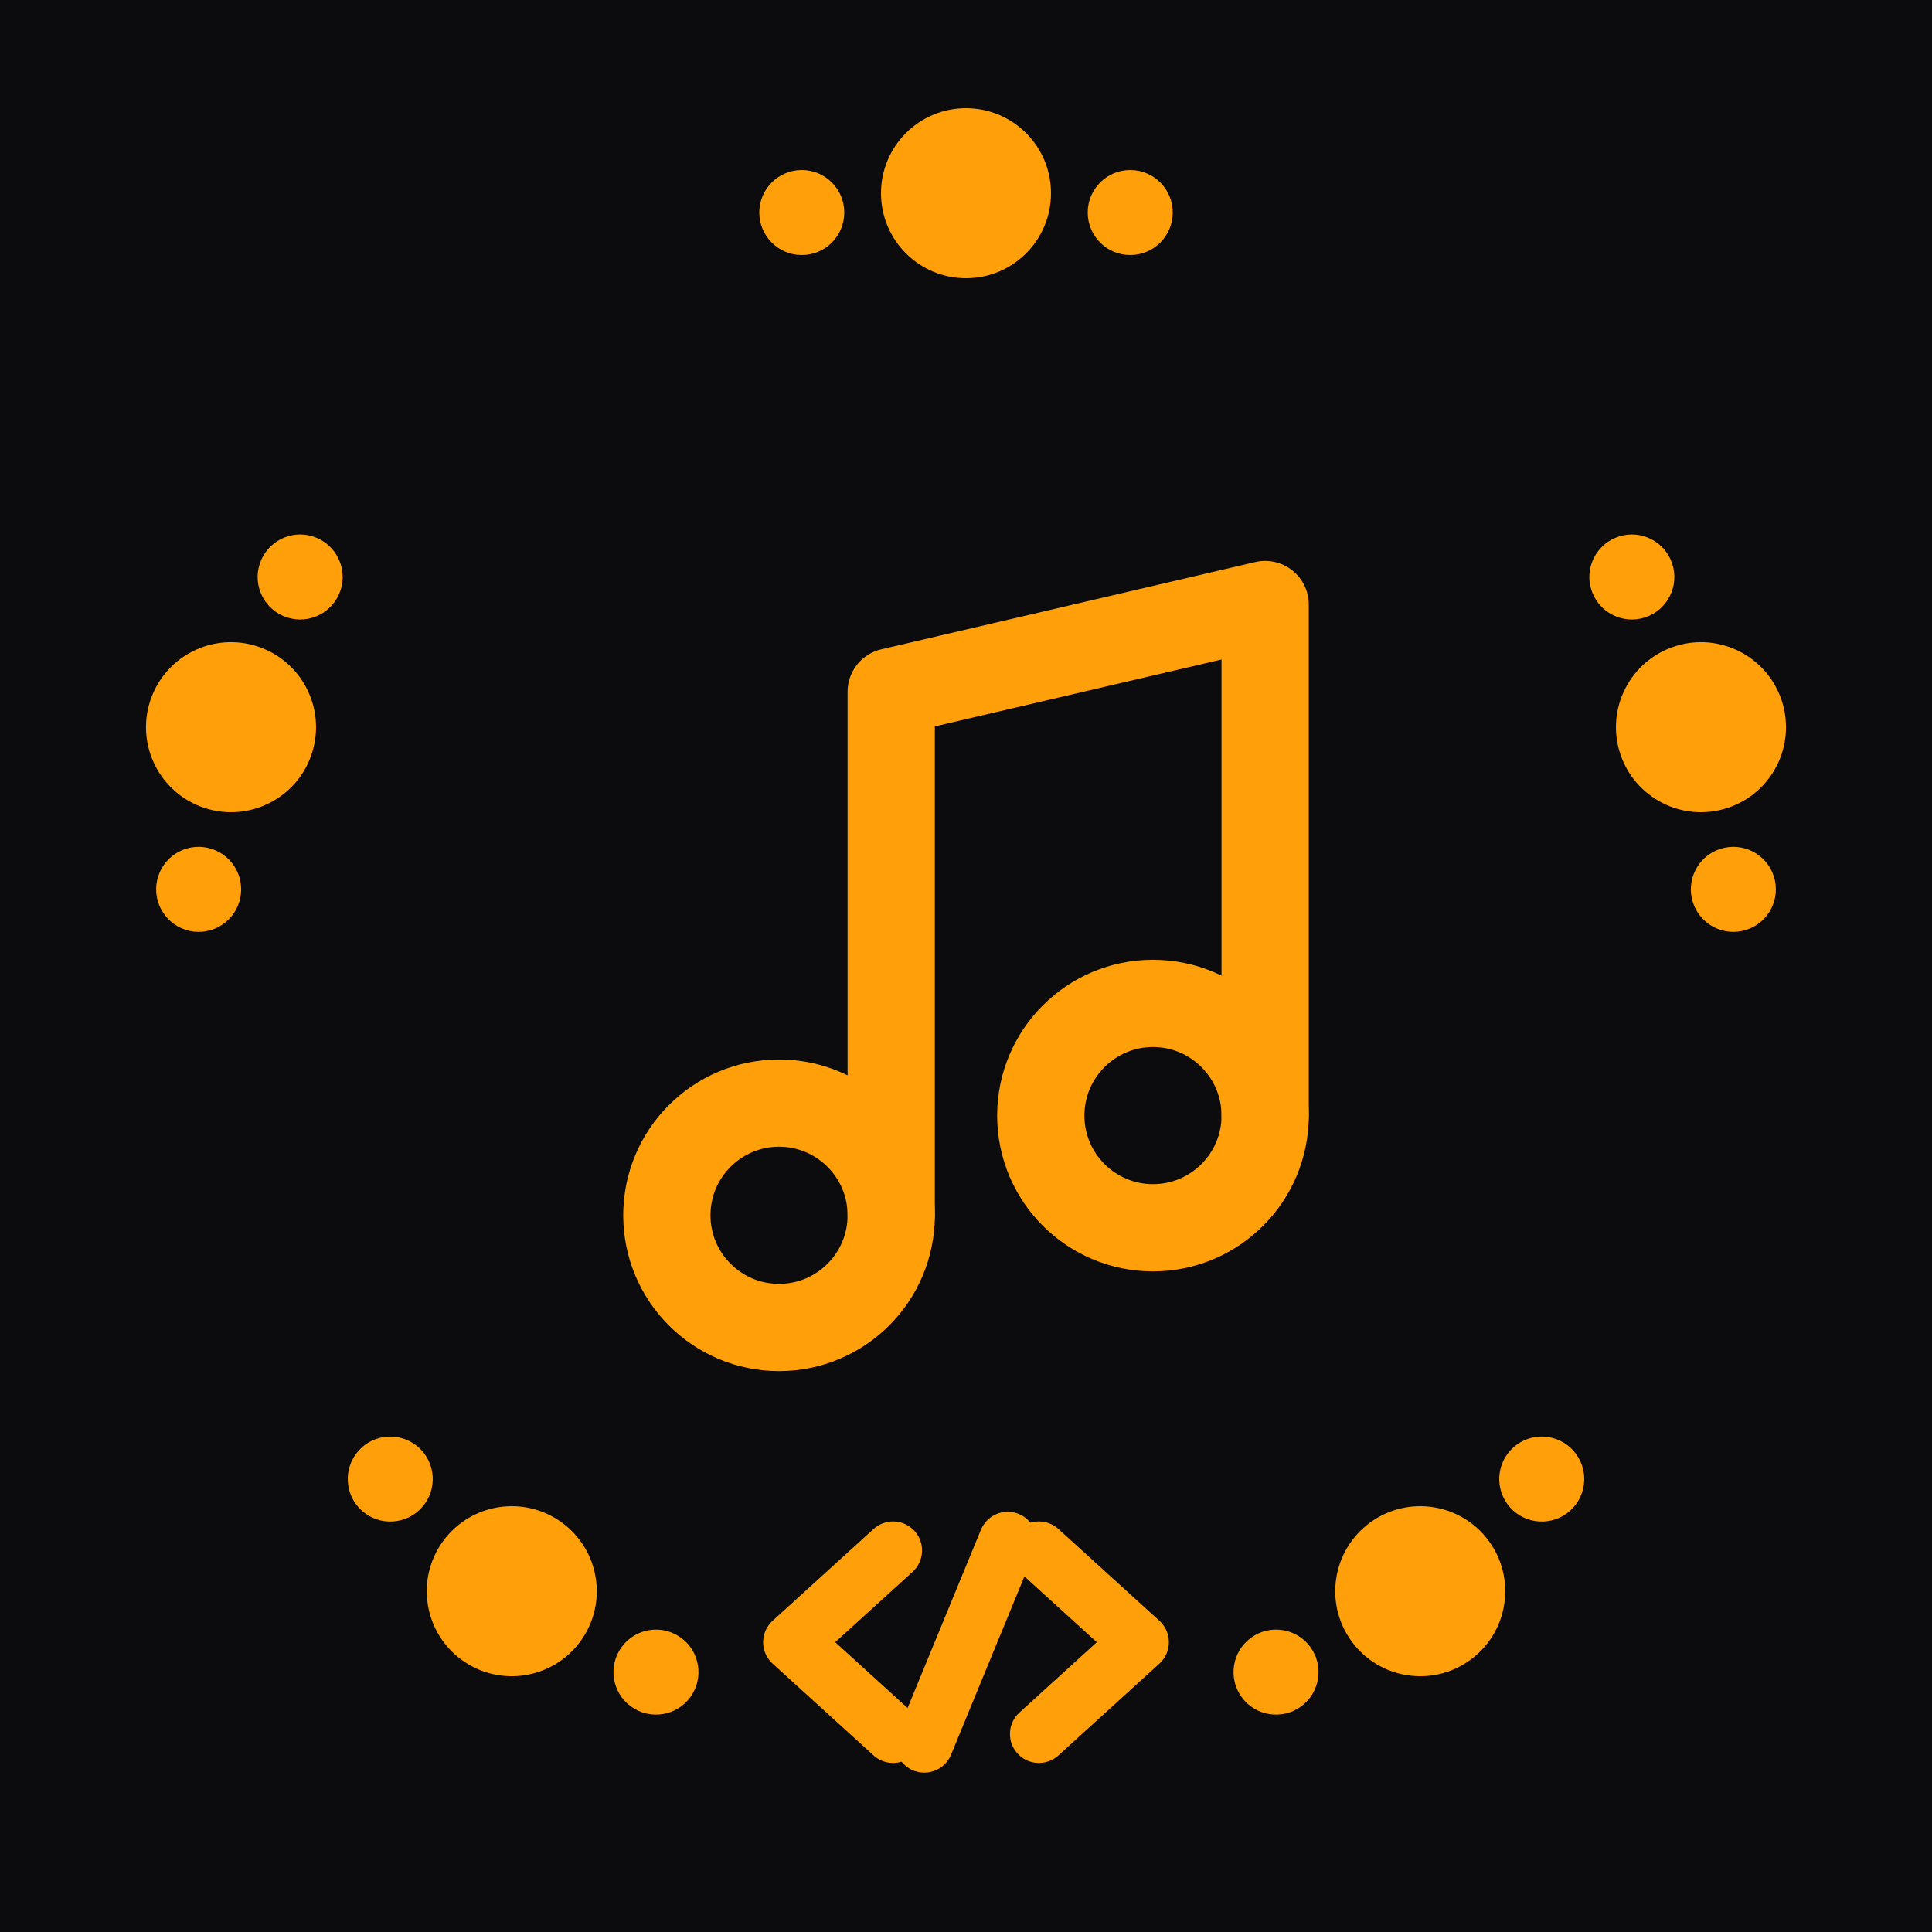
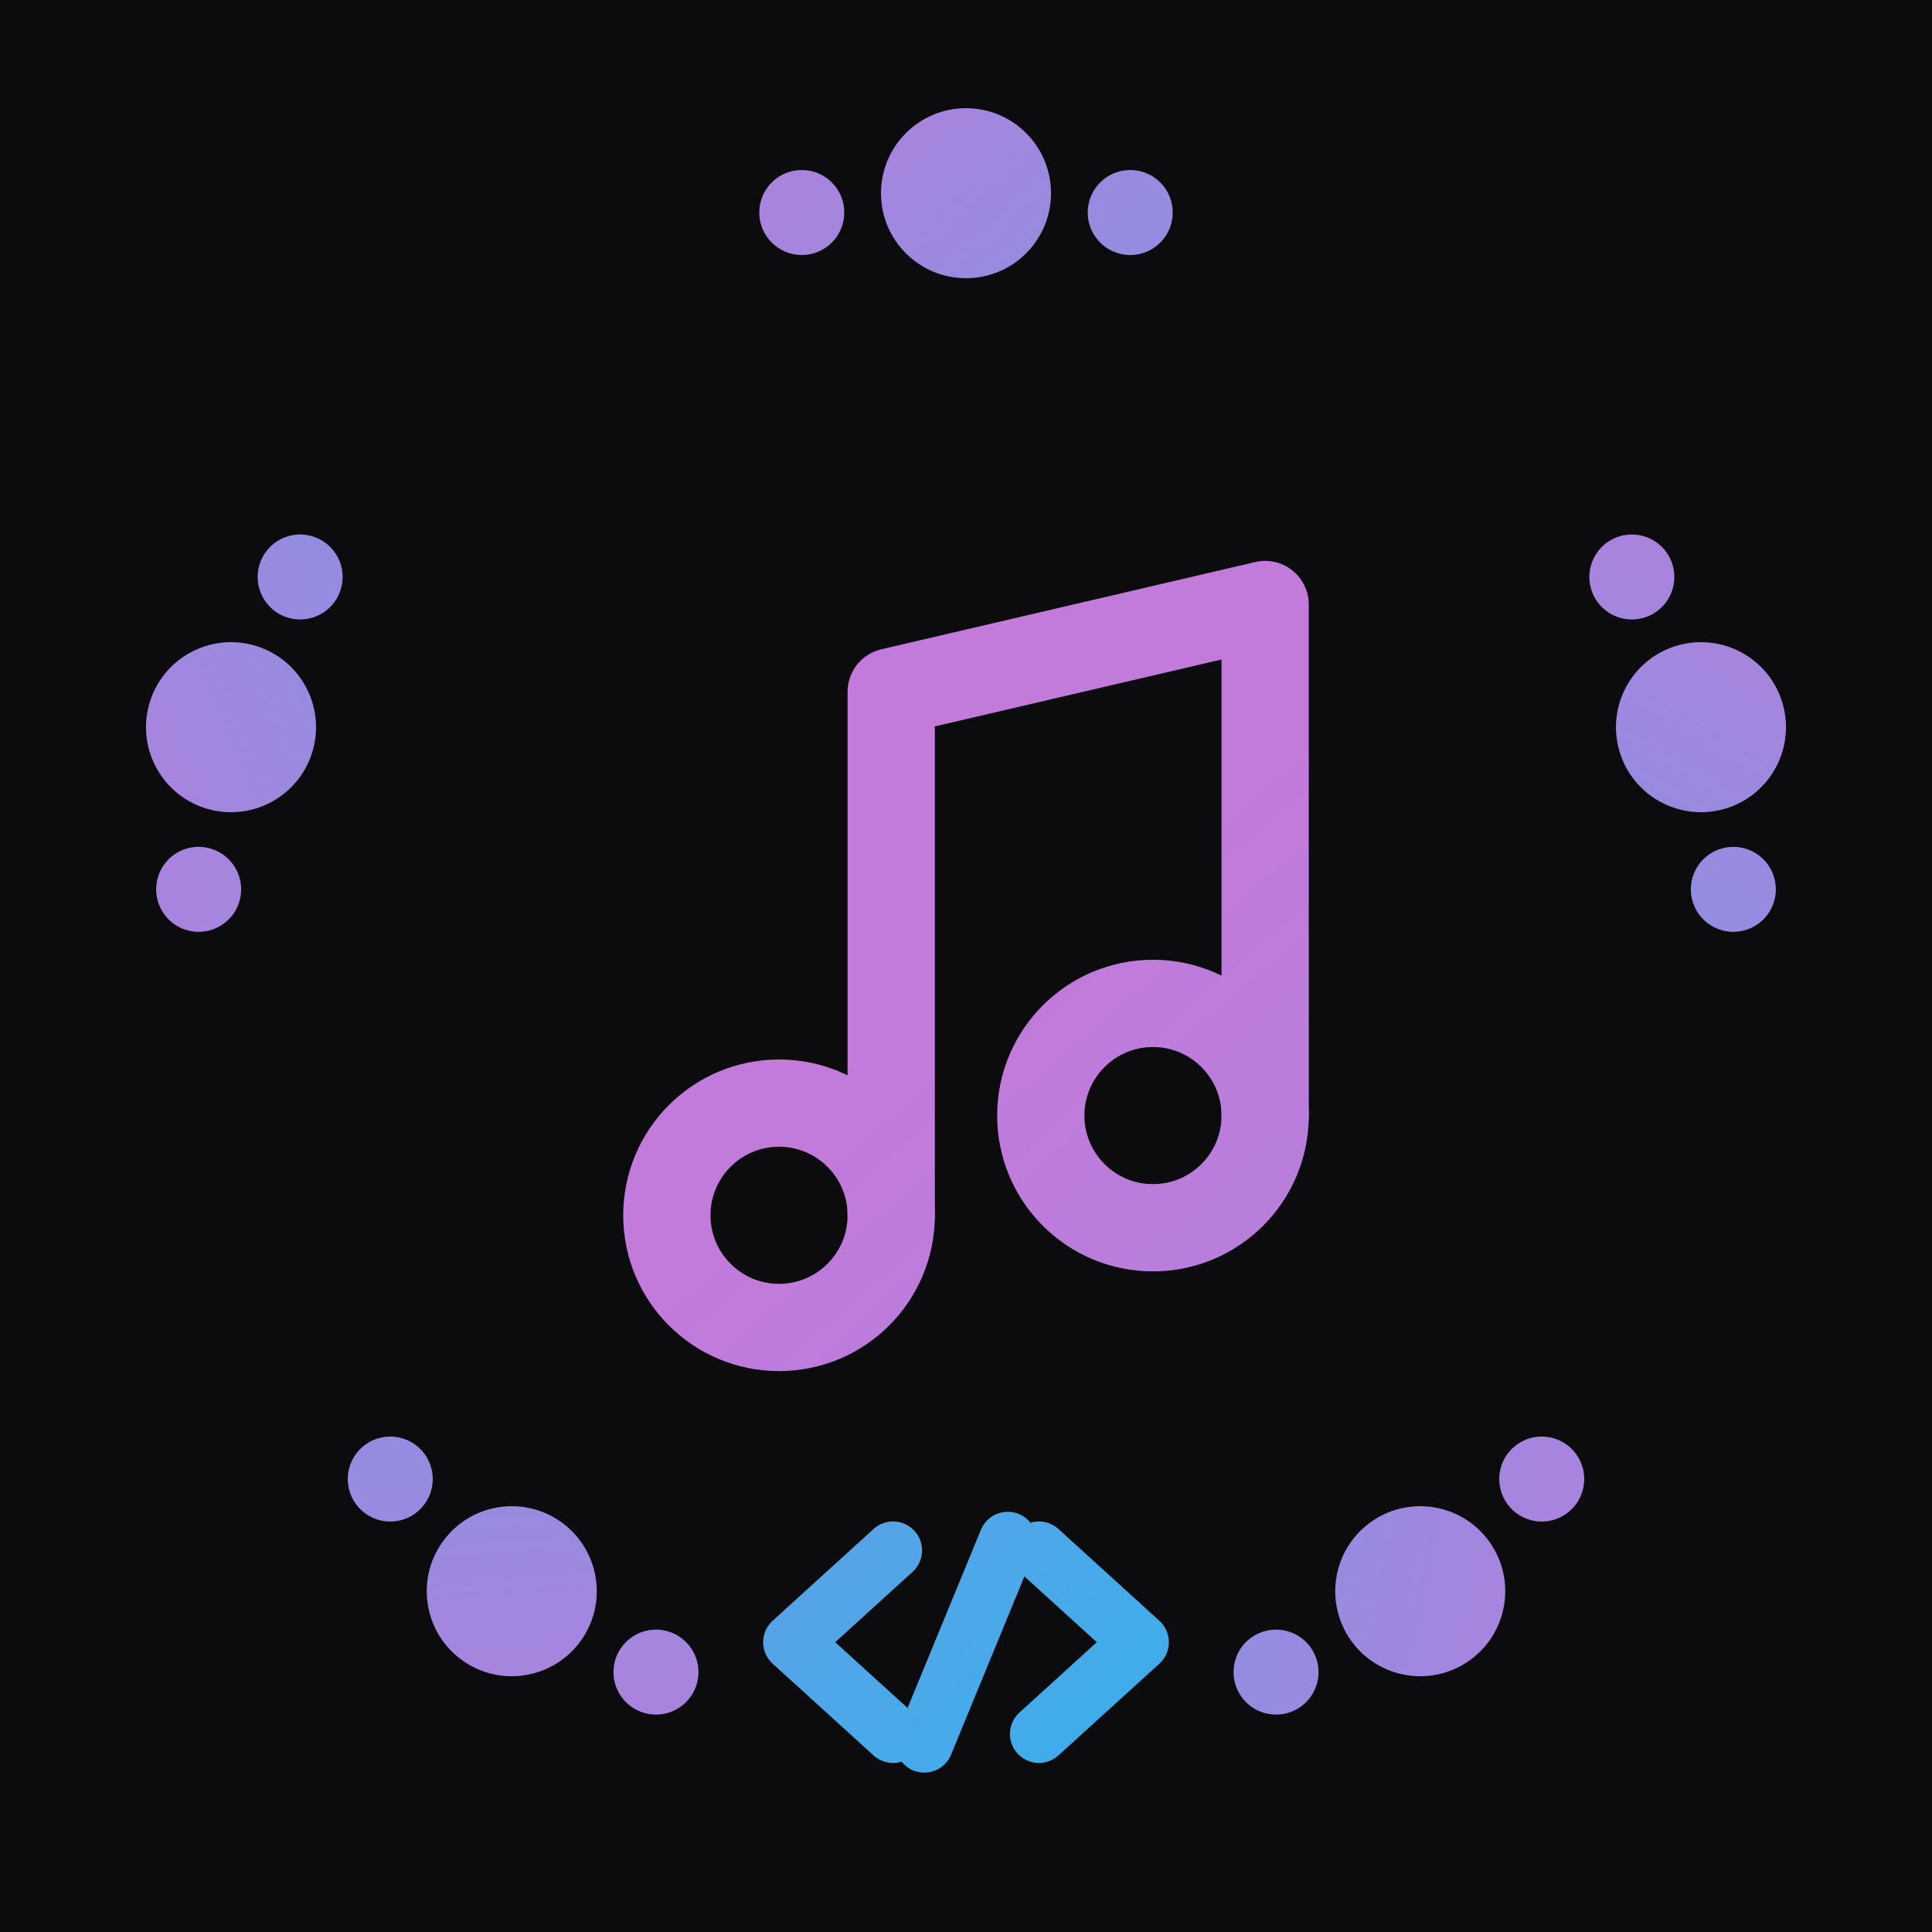
<svg xmlns="http://www.w3.org/2000/svg" width="100" height="100" viewBox="0 0 100 100">
+   <defs>
+     <linearGradient id="jellyfin" gradientUnits="userSpaceOnUse" x1="15" y1="10" x2="85" y2="90">
+       <stop offset="0" stop-color="#C27ADB" />
+       <stop offset="1" stop-color="#22B8EE" />
+     </linearGradient>
+   </defs>
  <rect width="100" height="100" fill="#0C0C0E" />
  <g transform="rotate(0, 50, 50)">
-     <circle cx="50" cy="10" r="4.4" fill="#FF9F0A" />
-     <circle cx="41.5" cy="11" r="2.2" fill="#FF9F0A" />
-     <circle cx="58.5" cy="11" r="2.2" fill="#FF9F0A" />
+     <circle cx="50" cy="10" r="4.4" fill="url(#jellyfin)" />
+     <circle cx="41.5" cy="11" r="2.2" fill="url(#jellyfin)" />
+     <circle cx="58.5" cy="11" r="2.2" fill="url(#jellyfin)" />
  </g>
  <g transform="rotate(72, 50, 50)">
-     <circle cx="50" cy="10" r="4.4" fill="#FF9F0A" />
-     <circle cx="41.5" cy="11" r="2.2" fill="#FF9F0A" />
-     <circle cx="58.5" cy="11" r="2.2" fill="#FF9F0A" />
+     <circle cx="50" cy="10" r="4.4" fill="url(#jellyfin)" />
+     <circle cx="41.5" cy="11" r="2.2" fill="url(#jellyfin)" />
+     <circle cx="58.5" cy="11" r="2.2" fill="url(#jellyfin)" />
  </g>
  <g transform="rotate(144, 50, 50)">
-     <circle cx="50" cy="10" r="4.4" fill="#FF9F0A" />
-     <circle cx="41.5" cy="11" r="2.2" fill="#FF9F0A" />
-     <circle cx="58.5" cy="11" r="2.2" fill="#FF9F0A" />
+     <circle cx="50" cy="10" r="4.4" fill="url(#jellyfin)" />
+     <circle cx="41.5" cy="11" r="2.2" fill="url(#jellyfin)" />
+     <circle cx="58.5" cy="11" r="2.2" fill="url(#jellyfin)" />
  </g>
  <g transform="rotate(216, 50, 50)">
-     <circle cx="50" cy="10" r="4.4" fill="#FF9F0A" />
-     <circle cx="41.5" cy="11" r="2.2" fill="#FF9F0A" />
-     <circle cx="58.5" cy="11" r="2.2" fill="#FF9F0A" />
+     <circle cx="50" cy="10" r="4.4" fill="url(#jellyfin)" />
+     <circle cx="41.5" cy="11" r="2.2" fill="url(#jellyfin)" />
+     <circle cx="58.5" cy="11" r="2.2" fill="url(#jellyfin)" />
  </g>
  <g transform="rotate(288, 50, 50)">
-     <circle cx="50" cy="10" r="4.4" fill="#FF9F0A" />
-     <circle cx="41.5" cy="11" r="2.2" fill="#FF9F0A" />
-     <circle cx="58.5" cy="11" r="2.2" fill="#FF9F0A" />
+     <circle cx="50" cy="10" r="4.4" fill="url(#jellyfin)" />
+     <circle cx="41.5" cy="11" r="2.2" fill="url(#jellyfin)" />
+     <circle cx="58.5" cy="11" r="2.2" fill="url(#jellyfin)" />
  </g>
  <g transform="translate(25.48387 15.16129) scale(2.580645)">
-     <g color="#FF9F0A" fill="none" stroke="#FF9F0A" stroke-width="1.75" stroke-linecap="round" stroke-linejoin="round">
+     <g color="{a}" fill="none" stroke="url(#jellyfin)" stroke-width="1.75" stroke-linecap="round" stroke-linejoin="round">
      <path d="M8 18.5V8l7.5-1.75v10.25" />
      <circle cx="5.75" cy="18.5" r="2.25" />
      <circle cx="13.25" cy="16.5" r="2.25" />
    </g>
  </g>
-   <g fill="none" stroke="#FF9F0A" stroke-width="3" stroke-linecap="round" stroke-linejoin="round">
+   <g fill="none" stroke="url(#jellyfin)" stroke-width="3" stroke-linecap="round" stroke-linejoin="round">
    <path d="M46.225 80.25 L41 85 L46.225 89.75" />
    <path d="M53.775 80.25 L59 85 L53.775 89.75" />
    <path d="M52.16 79.75 L47.84 90.25" />
  </g>
</svg>
